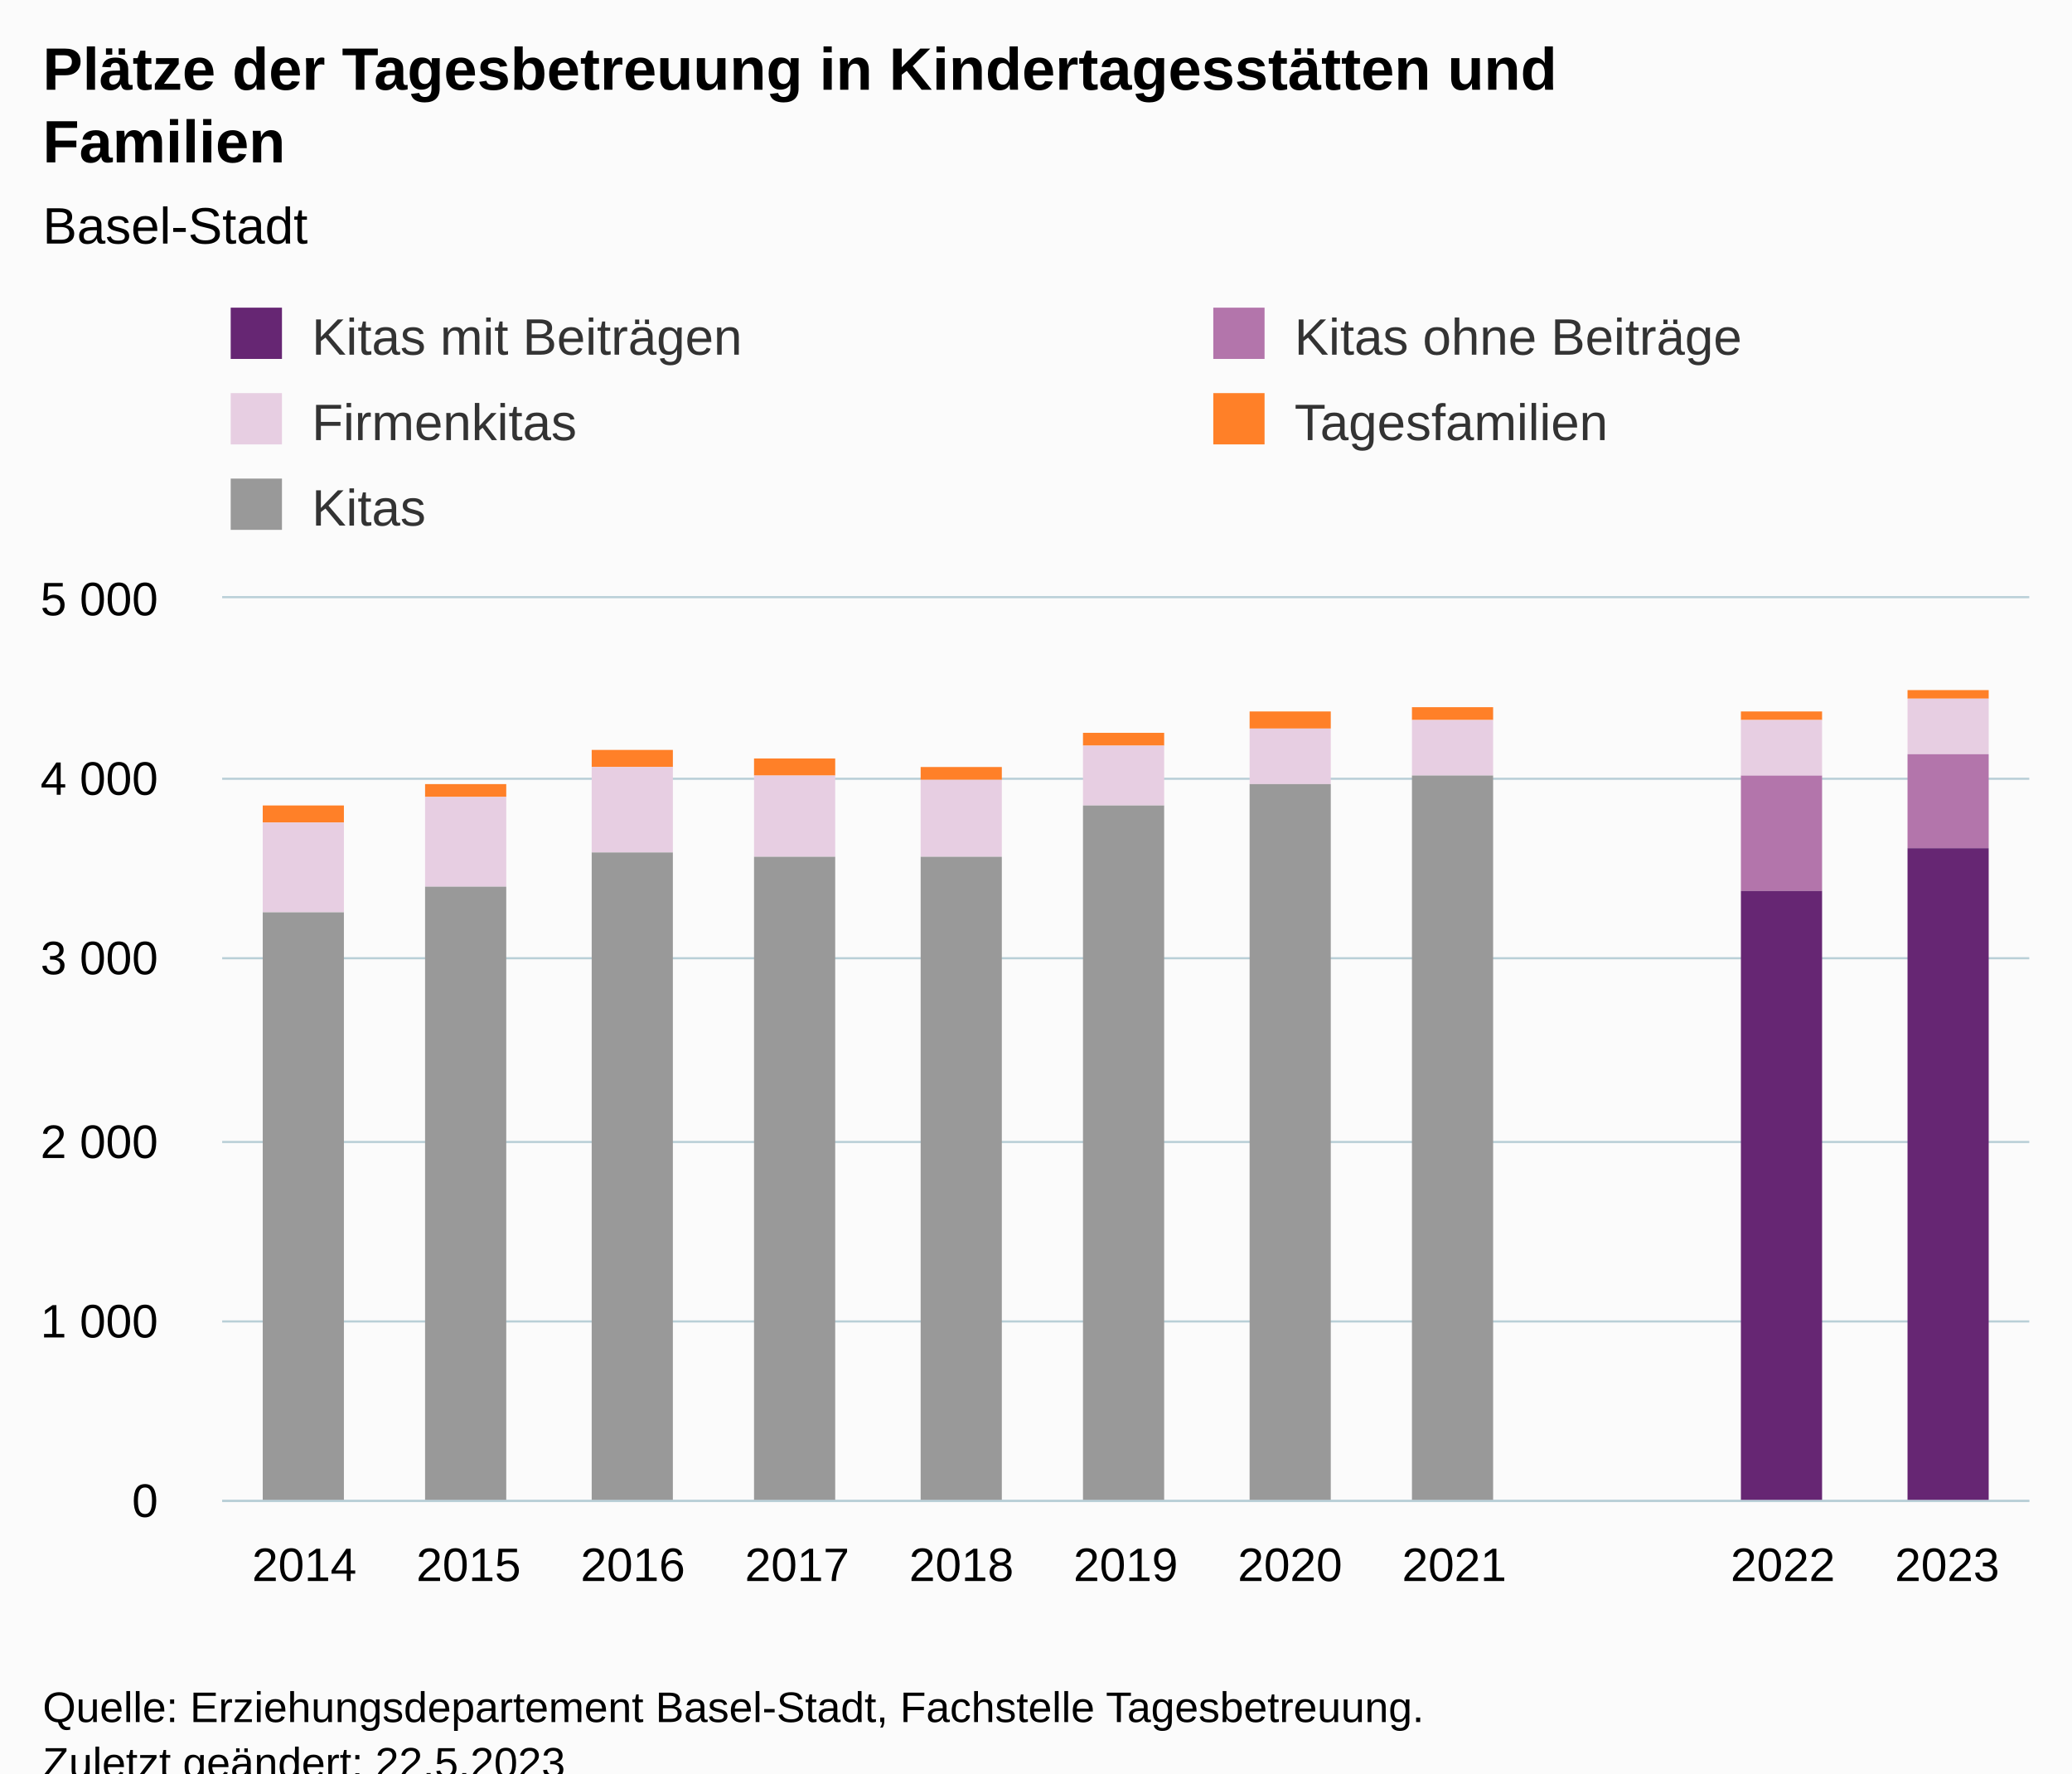
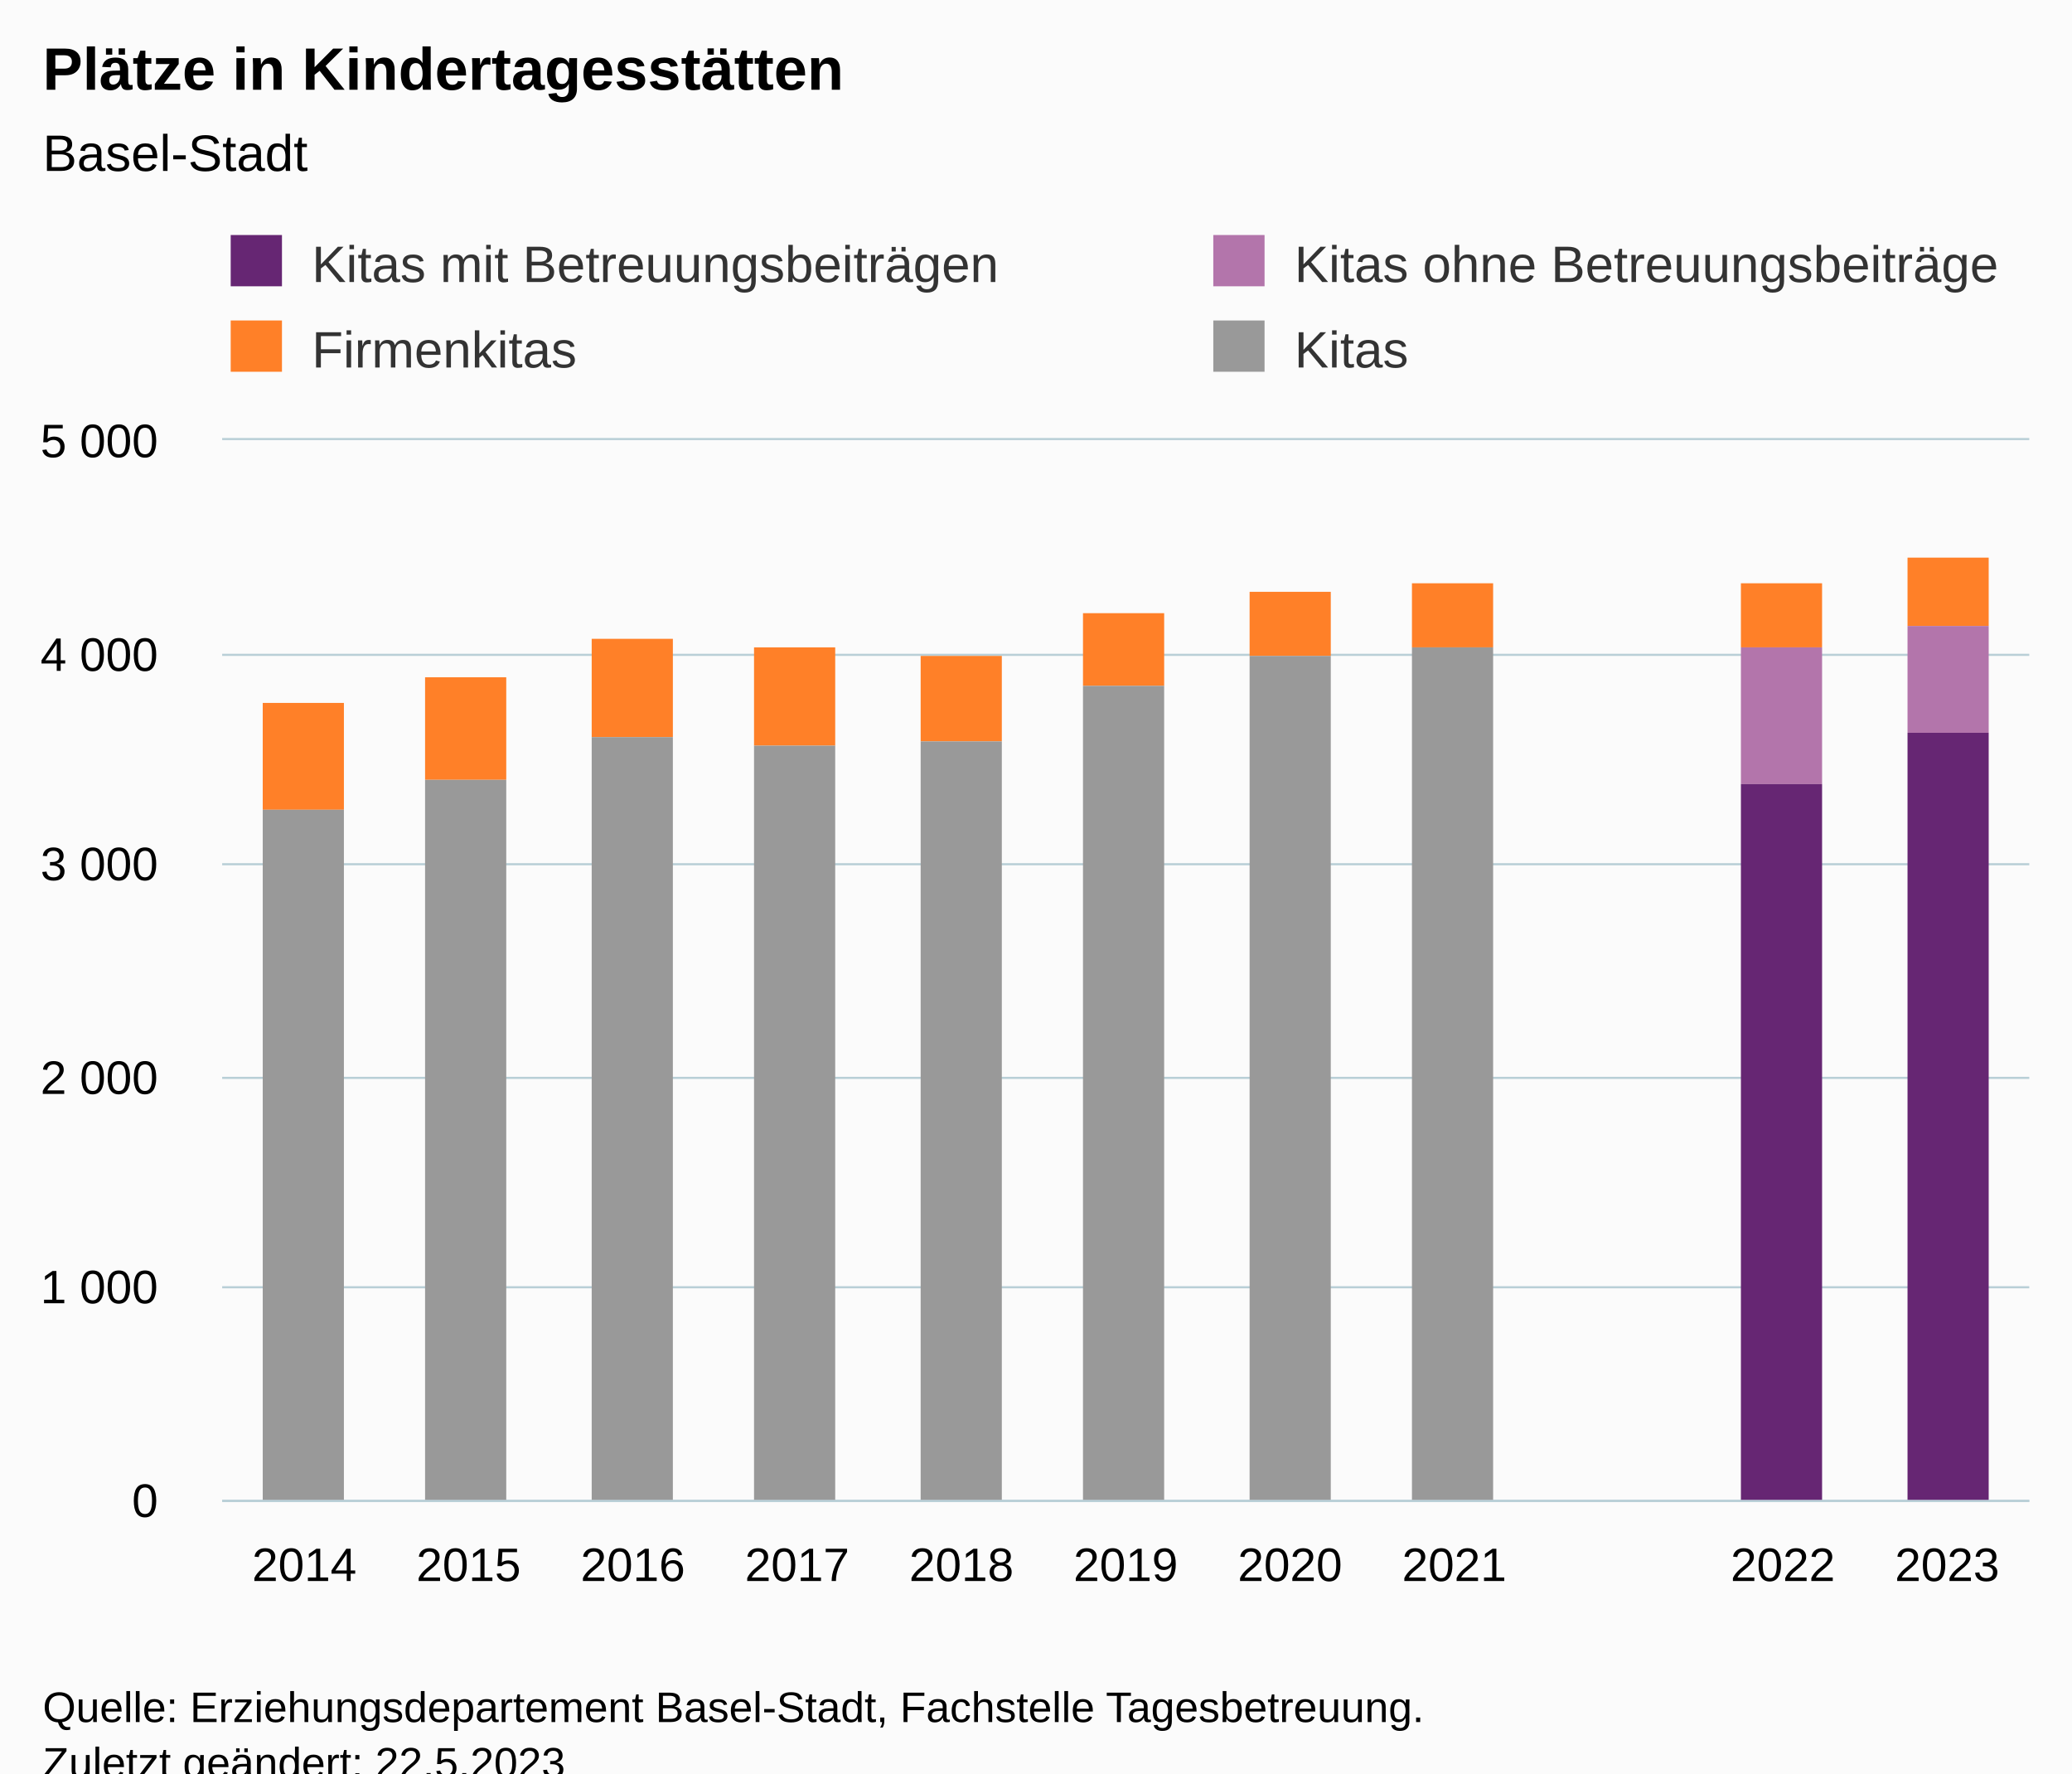
<svg xmlns="http://www.w3.org/2000/svg" version="1.1" class="highcharts-root" style="font-family:Arial;font-size:12px;" viewBox="0 0 485 415">
  <defs>
-     <clipPath id="highcharts-hvrdk1o-62-">
-       <rect x="0" y="0" width="423" height="211" fill="none" />
+     <clipPath id="highcharts-x7d4rs4-51-">
+       <rect x="0" y="0" width="423" height="248" fill="none" />
    </clipPath>
-     <clipPath id="highcharts-hvrdk1o-74-">
-       <rect x="0" y="0" width="423" height="211" fill="none" />
+     <clipPath id="highcharts-x7d4rs4-63-">
+       <rect x="0" y="0" width="423" height="248" fill="none" />
    </clipPath>
-     <clipPath id="highcharts-hvrdk1o-119-">
-       <rect x="52" y="140" width="423" height="211" fill="none" />
+     <clipPath id="highcharts-x7d4rs4-97-">
+       <rect x="52" y="103" width="423" height="248" fill="none" />
    </clipPath>
  </defs>
  <rect fill="#fbfbfb" class="highcharts-background" x="0" y="0" width="485" height="428" rx="0" ry="0" />
-   <rect fill="none" class="highcharts-plot-background" x="52" y="140" width="423" height="211" />
+   <rect fill="none" class="highcharts-plot-background" x="52" y="103" width="423" height="248" />
  <g class="highcharts-pane-group" data-z-index="0" />
  <g class="highcharts-grid highcharts-xaxis-grid" data-z-index="1">
-     <path fill="none" data-z-index="1" class="highcharts-grid-line" d="M 89.5 140 L 89.5 351" opacity="1" />
-     <path fill="none" data-z-index="1" class="highcharts-grid-line" d="M 128.5 140 L 128.5 351" opacity="1" />
-     <path fill="none" data-z-index="1" class="highcharts-grid-line" d="M 166.5 140 L 166.5 351" opacity="1" />
-     <path fill="none" data-z-index="1" class="highcharts-grid-line" d="M 205.5 140 L 205.5 351" opacity="1" />
-     <path fill="none" data-z-index="1" class="highcharts-grid-line" d="M 243.5 140 L 243.5 351" opacity="1" />
-     <path fill="none" data-z-index="1" class="highcharts-grid-line" d="M 282.5 140 L 282.5 351" opacity="1" />
-     <path fill="none" data-z-index="1" class="highcharts-grid-line" d="M 320.5 140 L 320.5 351" opacity="1" />
-     <path fill="none" data-z-index="1" class="highcharts-grid-line" d="M 359.5 140 L 359.5 351" opacity="1" />
-     <path fill="none" data-z-index="1" class="highcharts-grid-line" d="M 397.5 140 L 397.5 351" opacity="1" />
-     <path fill="none" data-z-index="1" class="highcharts-grid-line" d="M 436.5 140 L 436.5 351" opacity="1" />
-     <path fill="none" data-z-index="1" class="highcharts-grid-line" d="M 474.5 140 L 474.5 351" opacity="1" />
-     <path fill="none" data-z-index="1" class="highcharts-grid-line" d="M 51.5 140 L 51.5 351" opacity="1" />
+     <path fill="none" data-z-index="1" class="highcharts-grid-line" d="M 89.5 103 L 89.5 351" opacity="1" />
+     <path fill="none" data-z-index="1" class="highcharts-grid-line" d="M 128.5 103 L 128.5 351" opacity="1" />
+     <path fill="none" data-z-index="1" class="highcharts-grid-line" d="M 166.5 103 L 166.5 351" opacity="1" />
+     <path fill="none" data-z-index="1" class="highcharts-grid-line" d="M 205.5 103 L 205.5 351" opacity="1" />
+     <path fill="none" data-z-index="1" class="highcharts-grid-line" d="M 243.5 103 L 243.5 351" opacity="1" />
+     <path fill="none" data-z-index="1" class="highcharts-grid-line" d="M 282.5 103 L 282.5 351" opacity="1" />
+     <path fill="none" data-z-index="1" class="highcharts-grid-line" d="M 320.5 103 L 320.5 351" opacity="1" />
+     <path fill="none" data-z-index="1" class="highcharts-grid-line" d="M 359.5 103 L 359.5 351" opacity="1" />
+     <path fill="none" data-z-index="1" class="highcharts-grid-line" d="M 397.5 103 L 397.5 351" opacity="1" />
+     <path fill="none" data-z-index="1" class="highcharts-grid-line" d="M 436.5 103 L 436.5 351" opacity="1" />
+     <path fill="none" data-z-index="1" class="highcharts-grid-line" d="M 474.5 103 L 474.5 351" opacity="1" />
+     <path fill="none" data-z-index="1" class="highcharts-grid-line" d="M 51.5 103 L 51.5 351" opacity="1" />
  </g>
  <g class="highcharts-grid highcharts-yaxis-grid" data-z-index="1">
    <path fill="none" stroke="#B9CFD7" stroke-width="0.5" data-z-index="1" class="highcharts-grid-line" d="M 52 351.25 L 475 351.25" opacity="1" />
-     <path fill="none" stroke="#B9CFD7" stroke-width="0.5" data-z-index="1" class="highcharts-grid-line" d="M 52 309.25 L 475 309.25" opacity="1" />
-     <path fill="none" stroke="#B9CFD7" stroke-width="0.5" data-z-index="1" class="highcharts-grid-line" d="M 52 267.25 L 475 267.25" opacity="1" />
-     <path fill="none" stroke="#B9CFD7" stroke-width="0.5" data-z-index="1" class="highcharts-grid-line" d="M 52 224.25 L 475 224.25" opacity="1" />
-     <path fill="none" stroke="#B9CFD7" stroke-width="0.5" data-z-index="1" class="highcharts-grid-line" d="M 52 182.25 L 475 182.25" opacity="1" />
-     <path fill="none" stroke="#B9CFD7" stroke-width="0.5" data-z-index="1" class="highcharts-grid-line" d="M 52 139.75 L 475 139.75" opacity="1" />
+     <path fill="none" stroke="#B9CFD7" stroke-width="0.5" data-z-index="1" class="highcharts-grid-line" d="M 52 301.25 L 475 301.25" opacity="1" />
+     <path fill="none" stroke="#B9CFD7" stroke-width="0.5" data-z-index="1" class="highcharts-grid-line" d="M 52 252.25 L 475 252.25" opacity="1" />
+     <path fill="none" stroke="#B9CFD7" stroke-width="0.5" data-z-index="1" class="highcharts-grid-line" d="M 52 202.25 L 475 202.25" opacity="1" />
+     <path fill="none" stroke="#B9CFD7" stroke-width="0.5" data-z-index="1" class="highcharts-grid-line" d="M 52 153.25 L 475 153.25" opacity="1" />
+     <path fill="none" stroke="#B9CFD7" stroke-width="0.5" data-z-index="1" class="highcharts-grid-line" d="M 52 102.75 L 475 102.75" opacity="1" />
  </g>
-   <rect fill="none" class="highcharts-plot-border" data-z-index="1" x="52" y="140" width="423" height="211" />
+   <rect fill="none" class="highcharts-plot-border" data-z-index="1" x="52" y="103" width="423" height="248" />
  <g class="highcharts-axis highcharts-xaxis" data-z-index="2">
    <path fill="none" class="highcharts-axis-line" stroke="#B9CFD7" stroke-width="0.5" data-z-index="7" d="M 52 351.25 L 475 351.25" />
  </g>
  <g class="highcharts-axis highcharts-yaxis" data-z-index="2">
-     <path fill="none" class="highcharts-axis-line" data-z-index="7" d="M 52 140 L 52 351" />
+     <path fill="none" class="highcharts-axis-line" data-z-index="7" d="M 52 103 L 52 351" />
  </g>
  <g class="highcharts-series-group" data-z-index="3">
-     <g class="highcharts-series highcharts-series-0 highcharts-column-series" data-z-index="0.1" opacity="1" transform="translate(52,140) scale(1 1)" clip-path="url(#highcharts-hvrdk1o-74-)">
-       <rect x="9.5" y="48.5" width="19" height="4" fill="#FF8028" stroke="#ffffff" stroke-width="1e-7" opacity="1" class="highcharts-point" />
-       <rect x="47.5" y="43.5" width="19" height="3" fill="#FF8028" stroke="#ffffff" stroke-width="1e-7" opacity="1" class="highcharts-point" />
-       <rect x="86.5" y="35.5" width="19" height="4" fill="#FF8028" stroke="#ffffff" stroke-width="1e-7" opacity="1" class="highcharts-point" />
-       <rect x="124.5" y="37.5" width="19" height="4" fill="#FF8028" stroke="#ffffff" stroke-width="1e-7" opacity="1" class="highcharts-point" />
-       <rect x="163.5" y="39.5" width="19" height="3" fill="#FF8028" stroke="#ffffff" stroke-width="1e-7" opacity="1" class="highcharts-point" />
-       <rect x="201.5" y="31.5" width="19" height="3" fill="#FF8028" stroke="#ffffff" stroke-width="1e-7" opacity="1" class="highcharts-point" />
-       <rect x="240.5" y="26.5" width="19" height="4" fill="#FF8028" stroke="#ffffff" stroke-width="1e-7" opacity="1" class="highcharts-point" />
-       <rect x="278.5" y="25.5" width="19" height="3" fill="#FF8028" stroke="#ffffff" stroke-width="1e-7" opacity="1" class="highcharts-point" />
-       <rect x="317.5" y="211.5" width="19" height="0" fill="#FF8028" stroke="#ffffff" stroke-width="1e-7" opacity="1" class="highcharts-point highcharts-null-point" />
-       <rect x="355.5" y="26.5" width="19" height="2" fill="#FF8028" stroke="#ffffff" stroke-width="1e-7" opacity="1" class="highcharts-point" />
-       <rect x="394.5" y="21.5" width="19" height="2" fill="#FF8028" stroke="#ffffff" stroke-width="1e-7" opacity="1" class="highcharts-point" />
+     <g class="highcharts-series highcharts-series-0 highcharts-column-series" data-z-index="0.1" opacity="1" transform="translate(52,103) scale(1 1)" clip-path="url(#highcharts-x7d4rs4-63-)">
+       <rect x="9.5" y="61.5" width="19" height="25" fill="#FF8028" stroke="#ffffff" stroke-width="1e-7" opacity="1" class="highcharts-point" />
+       <rect x="47.5" y="55.5" width="19" height="24" fill="#FF8028" stroke="#ffffff" stroke-width="1e-7" opacity="1" class="highcharts-point" />
+       <rect x="86.5" y="46.5" width="19" height="23" fill="#FF8028" stroke="#ffffff" stroke-width="1e-7" opacity="1" class="highcharts-point" />
+       <rect x="124.5" y="48.5" width="19" height="23" fill="#FF8028" stroke="#ffffff" stroke-width="1e-7" opacity="1" class="highcharts-point" />
+       <rect x="163.5" y="50.5" width="19" height="20" fill="#FF8028" stroke="#ffffff" stroke-width="1e-7" opacity="1" class="highcharts-point" />
+       <rect x="201.5" y="40.5" width="19" height="17" fill="#FF8028" stroke="#ffffff" stroke-width="1e-7" opacity="1" class="highcharts-point" />
+       <rect x="240.5" y="35.5" width="19" height="15" fill="#FF8028" stroke="#ffffff" stroke-width="1e-7" opacity="1" class="highcharts-point" />
+       <rect x="278.5" y="33.5" width="19" height="15" fill="#FF8028" stroke="#ffffff" stroke-width="1e-7" opacity="1" class="highcharts-point" />
+       <rect x="317.5" y="248.5" width="19" height="0" fill="#FF8028" stroke="#ffffff" stroke-width="1e-7" opacity="1" class="highcharts-point highcharts-null-point" />
+       <rect x="355.5" y="33.5" width="19" height="15" fill="#FF8028" stroke="#ffffff" stroke-width="1e-7" opacity="1" class="highcharts-point" />
+       <rect x="394.5" y="27.5" width="19" height="16" fill="#FF8028" stroke="#ffffff" stroke-width="1e-7" opacity="1" class="highcharts-point" />
    </g>
-     <g class="highcharts-markers highcharts-series-0 highcharts-column-series" data-z-index="0.1" opacity="1" transform="translate(52,140) scale(1 1)" clip-path="none" />
-     <g class="highcharts-series highcharts-series-1 highcharts-column-series" data-z-index="0.1" opacity="1" transform="translate(52,140) scale(1 1)" clip-path="url(#highcharts-hvrdk1o-74-)">
-       <rect x="9.5" y="52.5" width="19" height="21" fill="#E7CEE2" stroke="#ffffff" stroke-width="1e-7" opacity="1" class="highcharts-point" />
-       <rect x="47.5" y="46.5" width="19" height="21" fill="#E7CEE2" stroke="#ffffff" stroke-width="1e-7" opacity="1" class="highcharts-point" />
-       <rect x="86.5" y="39.5" width="19" height="20" fill="#E7CEE2" stroke="#ffffff" stroke-width="1e-7" opacity="1" class="highcharts-point" />
-       <rect x="124.5" y="41.5" width="19" height="19" fill="#E7CEE2" stroke="#ffffff" stroke-width="1e-7" opacity="1" class="highcharts-point" />
-       <rect x="163.5" y="42.5" width="19" height="18" fill="#E7CEE2" stroke="#ffffff" stroke-width="1e-7" opacity="1" class="highcharts-point" />
-       <rect x="201.5" y="34.5" width="19" height="14" fill="#E7CEE2" stroke="#ffffff" stroke-width="1e-7" opacity="1" class="highcharts-point" />
-       <rect x="240.5" y="30.5" width="19" height="13" fill="#E7CEE2" stroke="#ffffff" stroke-width="1e-7" opacity="1" class="highcharts-point" />
-       <rect x="278.5" y="28.5" width="19" height="13" fill="#E7CEE2" stroke="#ffffff" stroke-width="1e-7" opacity="1" class="highcharts-point" />
-       <rect x="317.5" y="211.5" width="19" height="0" fill="#E7CEE2" stroke="#ffffff" stroke-width="1e-7" opacity="1" class="highcharts-point highcharts-null-point" />
-       <rect x="355.5" y="28.5" width="19" height="13" fill="#E7CEE2" stroke="#ffffff" stroke-width="1e-7" opacity="1" class="highcharts-point" />
-       <rect x="394.5" y="23.5" width="19" height="13" fill="#E7CEE2" stroke="#ffffff" stroke-width="1e-7" opacity="1" class="highcharts-point" />
+     <g class="highcharts-markers highcharts-series-0 highcharts-column-series" data-z-index="0.1" opacity="1" transform="translate(52,103) scale(1 1)" clip-path="none" />
+     <g class="highcharts-series highcharts-series-1 highcharts-column-series" data-z-index="0.1" opacity="1" transform="translate(52,103) scale(1 1)" clip-path="url(#highcharts-x7d4rs4-63-)">
+       <rect x="355.5" y="48.5" width="19" height="32" fill="#B375AB" stroke="#ffffff" stroke-width="1e-7" opacity="1" class="highcharts-point" />
+       <rect x="394.5" y="43.5" width="19" height="25" fill="#B375AB" stroke="#ffffff" stroke-width="1e-7" opacity="1" class="highcharts-point" />
    </g>
-     <g class="highcharts-markers highcharts-series-1 highcharts-column-series" data-z-index="0.1" opacity="1" transform="translate(52,140) scale(1 1)" clip-path="none" />
-     <g class="highcharts-series highcharts-series-2 highcharts-column-series" data-z-index="0.1" opacity="1" transform="translate(52,140) scale(1 1)" clip-path="url(#highcharts-hvrdk1o-74-)">
-       <rect x="355.5" y="41.5" width="19" height="27" fill="#B375AB" stroke="#ffffff" stroke-width="1e-7" opacity="1" class="highcharts-point" />
-       <rect x="394.5" y="36.5" width="19" height="22" fill="#B375AB" stroke="#ffffff" stroke-width="1e-7" opacity="1" class="highcharts-point" />
+     <g class="highcharts-markers highcharts-series-1 highcharts-column-series" data-z-index="0.1" opacity="1" transform="translate(52,103) scale(1 1)" clip-path="none" />
+     <g class="highcharts-series highcharts-series-2 highcharts-column-series" data-z-index="0.1" opacity="1" transform="translate(52,103) scale(1 1)" clip-path="url(#highcharts-x7d4rs4-63-)">
+       <rect x="355.5" y="80.5" width="19" height="168" fill="#662673" stroke="#ffffff" stroke-width="1e-7" opacity="1" class="highcharts-point" />
+       <rect x="394.5" y="68.5" width="19" height="180" fill="#662673" stroke="#ffffff" stroke-width="1e-7" opacity="1" class="highcharts-point" />
    </g>
-     <g class="highcharts-markers highcharts-series-2 highcharts-column-series" data-z-index="0.1" opacity="1" transform="translate(52,140) scale(1 1)" clip-path="none" />
-     <g class="highcharts-series highcharts-series-3 highcharts-column-series" data-z-index="0.1" opacity="1" transform="translate(52,140) scale(1 1)" clip-path="url(#highcharts-hvrdk1o-74-)">
-       <rect x="355.5" y="68.5" width="19" height="143" fill="#662673" stroke="#ffffff" stroke-width="1e-7" opacity="1" class="highcharts-point" />
-       <rect x="394.5" y="58.5" width="19" height="153" fill="#662673" stroke="#ffffff" stroke-width="1e-7" opacity="1" class="highcharts-point" />
+     <g class="highcharts-markers highcharts-series-2 highcharts-column-series" data-z-index="0.1" opacity="1" transform="translate(52,103) scale(1 1)" clip-path="none" />
+     <g class="highcharts-series highcharts-series-3 highcharts-column-series" data-z-index="0.1" opacity="1" transform="translate(52,103) scale(1 1)" clip-path="url(#highcharts-x7d4rs4-63-)">
+       <rect x="9.5" y="86.5" width="19" height="162" fill="#999999" stroke="#ffffff" stroke-width="1e-7" opacity="1" class="highcharts-point" />
+       <rect x="47.5" y="79.5" width="19" height="169" fill="#999999" stroke="#ffffff" stroke-width="1e-7" opacity="1" class="highcharts-point" />
+       <rect x="86.5" y="69.5" width="19" height="179" fill="#999999" stroke="#ffffff" stroke-width="1e-7" opacity="1" class="highcharts-point" />
+       <rect x="124.5" y="71.5" width="19" height="177" fill="#999999" stroke="#ffffff" stroke-width="1e-7" opacity="1" class="highcharts-point" />
+       <rect x="163.5" y="70.5" width="19" height="178" fill="#999999" stroke="#ffffff" stroke-width="1e-7" opacity="1" class="highcharts-point" />
+       <rect x="201.5" y="57.5" width="19" height="191" fill="#999999" stroke="#ffffff" stroke-width="1e-7" opacity="1" class="highcharts-point" />
+       <rect x="240.5" y="50.5" width="19" height="198" fill="#999999" stroke="#ffffff" stroke-width="1e-7" opacity="1" class="highcharts-point" />
+       <rect x="278.5" y="48.5" width="19" height="200" fill="#999999" stroke="#ffffff" stroke-width="1e-7" opacity="1" class="highcharts-point" />
+       <rect x="317.5" y="248.5" width="19" height="0" fill="#999999" stroke="#ffffff" stroke-width="1e-7" opacity="1" class="highcharts-point highcharts-null-point" />
    </g>
-     <g class="highcharts-markers highcharts-series-3 highcharts-column-series" data-z-index="0.1" opacity="1" transform="translate(52,140) scale(1 1)" clip-path="none" />
-     <g class="highcharts-series highcharts-series-4 highcharts-column-series" data-z-index="0.1" opacity="1" transform="translate(52,140) scale(1 1)" clip-path="url(#highcharts-hvrdk1o-74-)">
-       <rect x="9.5" y="73.5" width="19" height="138" fill="#999999" stroke="#ffffff" stroke-width="1e-7" opacity="1" class="highcharts-point" />
-       <rect x="47.5" y="67.5" width="19" height="144" fill="#999999" stroke="#ffffff" stroke-width="1e-7" opacity="1" class="highcharts-point" />
-       <rect x="86.5" y="59.5" width="19" height="152" fill="#999999" stroke="#ffffff" stroke-width="1e-7" opacity="1" class="highcharts-point" />
-       <rect x="124.5" y="60.5" width="19" height="151" fill="#999999" stroke="#ffffff" stroke-width="1e-7" opacity="1" class="highcharts-point" />
-       <rect x="163.5" y="60.5" width="19" height="151" fill="#999999" stroke="#ffffff" stroke-width="1e-7" opacity="1" class="highcharts-point" />
-       <rect x="201.5" y="48.5" width="19" height="163" fill="#999999" stroke="#ffffff" stroke-width="1e-7" opacity="1" class="highcharts-point" />
-       <rect x="240.5" y="43.5" width="19" height="168" fill="#999999" stroke="#ffffff" stroke-width="1e-7" opacity="1" class="highcharts-point" />
-       <rect x="278.5" y="41.5" width="19" height="170" fill="#999999" stroke="#ffffff" stroke-width="1e-7" opacity="1" class="highcharts-point" />
-       <rect x="317.5" y="211.5" width="19" height="0" fill="#999999" stroke="#ffffff" stroke-width="1e-7" opacity="1" class="highcharts-point highcharts-null-point" />
-     </g>
-     <g class="highcharts-markers highcharts-series-4 highcharts-column-series" data-z-index="0.1" opacity="1" transform="translate(52,140) scale(1 1)" clip-path="none" />
+     <g class="highcharts-markers highcharts-series-3 highcharts-column-series" data-z-index="0.1" opacity="1" transform="translate(52,103) scale(1 1)" clip-path="none" />
  </g>
  <text x="10" text-anchor="start" class="highcharts-title" data-z-index="4" style="color:#000000;font-size:14px;font-weight:bold;fill:#000000;" y="21">
-     <tspan>Plätze der Tagesbetreuung in Kindertagesstätten und</tspan>
-     <tspan dy="17" x="10">Familien</tspan>
+     <tspan>Plätze in Kindertagesstätten</tspan>
  </text>
-   <text x="10" text-anchor="start" class="highcharts-subtitle" data-z-index="4" style="color:#000000;font-size:12px;font-weight:normal;fill:#000000;" y="57">
+   <text x="10" text-anchor="start" class="highcharts-subtitle" data-z-index="4" style="color:#000000;font-size:12px;font-weight:normal;fill:#000000;" y="40">
    <tspan>Basel-Stadt</tspan>
  </text>
  <text x="10" text-anchor="start" class="highcharts-caption" data-z-index="4" style="color:#666666;fill:#666666;" y="385" />
-   <g class="highcharts-legend" data-z-index="7" transform="translate(52,73)">
-     <rect fill="none" class="highcharts-legend-box" rx="0" ry="0" x="0" y="0" width="500" height="55" visibility="visible" />
+   <g class="highcharts-legend" data-z-index="7" transform="translate(52,56)">
+     <rect fill="none" class="highcharts-legend-box" rx="0" ry="0" x="0" y="0" width="500" height="35" visibility="visible" />
    <g data-z-index="1">
      <g>
-         <g class="highcharts-legend-item highcharts-column-series highcharts-color-undefined highcharts-series-3" data-z-index="1" transform="translate(0,-5)">
+         <g class="highcharts-legend-item highcharts-column-series highcharts-color-undefined highcharts-series-2" data-z-index="1" transform="translate(0,-5)">
          <text x="21" style="color:#333333;cursor:pointer;font-size:12px;font-weight:normal;fill:#333333;" text-anchor="start" data-z-index="2" y="15">
-             <tspan>Kitas mit Beiträgen</tspan>
+             <tspan>Kitas mit Betreuungsbeiträgen</tspan>
          </text>
          <rect x="2" y="4" width="12" height="12" fill="#662673" class="highcharts-point" data-z-index="3" />
        </g>
-         <g class="highcharts-legend-item highcharts-column-series highcharts-color-undefined highcharts-series-2" data-z-index="1" transform="translate(230,-5)">
+         <g class="highcharts-legend-item highcharts-column-series highcharts-color-undefined highcharts-series-1" data-z-index="1" transform="translate(230,-5)">
          <text x="21" y="15" style="color:#333333;cursor:pointer;font-size:12px;font-weight:normal;fill:#333333;" text-anchor="start" data-z-index="2">
-             <tspan>Kitas ohne Beiträge</tspan>
+             <tspan>Kitas ohne Betreuungsbeiträge</tspan>
          </text>
          <rect x="2" y="4" width="12" height="12" fill="#B375AB" class="highcharts-point" data-z-index="3" />
        </g>
-         <g class="highcharts-legend-item highcharts-column-series highcharts-color-undefined highcharts-series-1" data-z-index="1" transform="translate(0,15)">
+         <g class="highcharts-legend-item highcharts-column-series highcharts-color-undefined highcharts-series-0" data-z-index="1" transform="translate(0,15)">
          <text x="21" y="15" style="color:#333333;cursor:pointer;font-size:12px;font-weight:normal;fill:#333333;" text-anchor="start" data-z-index="2">
            <tspan>Firmenkitas</tspan>
          </text>
-           <rect x="2" y="4" width="12" height="12" fill="#E7CEE2" class="highcharts-point" data-z-index="3" />
-         </g>
-         <g class="highcharts-legend-item highcharts-column-series highcharts-color-undefined highcharts-series-0" data-z-index="1" transform="translate(230,15)">
-           <text x="21" y="15" style="color:#333333;cursor:pointer;font-size:12px;font-weight:normal;fill:#333333;" text-anchor="start" data-z-index="2">
-             <tspan>Tagesfamilien</tspan>
-           </text>
          <rect x="2" y="4" width="12" height="12" fill="#FF8028" class="highcharts-point" data-z-index="3" />
        </g>
-         <g class="highcharts-legend-item highcharts-column-series highcharts-color-undefined highcharts-series-4" data-z-index="1" transform="translate(0,35)">
+         <g class="highcharts-legend-item highcharts-column-series highcharts-color-undefined highcharts-series-3" data-z-index="1" transform="translate(230,15)">
          <text x="21" y="15" style="color:#333333;cursor:pointer;font-size:12px;font-weight:normal;fill:#333333;" text-anchor="start" data-z-index="2">
            <tspan>Kitas</tspan>
          </text>
          <rect x="2" y="4" width="12" height="12" fill="#999999" class="highcharts-point" data-z-index="3" />
        </g>
      </g>
    </g>
  </g>
  <g class="highcharts-axis-labels highcharts-xaxis-labels" data-z-index="7">
    <text x="71.227" style="color:#000000;cursor:default;font-size:11px;fill:#000000;" text-anchor="middle" transform="translate(0,0)" y="370" opacity="1">2014</text>
    <text x="109.682" style="color:#000000;cursor:default;font-size:11px;fill:#000000;" text-anchor="middle" transform="translate(0,0)" y="370" opacity="1">2015</text>
    <text x="148.136" style="color:#000000;cursor:default;font-size:11px;fill:#000000;" text-anchor="middle" transform="translate(0,0)" y="370" opacity="1">2016</text>
    <text x="186.591" style="color:#000000;cursor:default;font-size:11px;fill:#000000;" text-anchor="middle" transform="translate(0,0)" y="370" opacity="1">2017</text>
    <text x="225.045" style="color:#000000;cursor:default;font-size:11px;fill:#000000;" text-anchor="middle" transform="translate(0,0)" y="370" opacity="1">2018</text>
    <text x="263.5" style="color:#000000;cursor:default;font-size:11px;fill:#000000;" text-anchor="middle" transform="translate(0,0)" y="370" opacity="1">2019</text>
    <text x="301.955" style="color:#000000;cursor:default;font-size:11px;fill:#000000;" text-anchor="middle" transform="translate(0,0)" y="370" opacity="1">2020</text>
    <text x="340.409" style="color:#000000;cursor:default;font-size:11px;fill:#000000;" text-anchor="middle" transform="translate(0,0)" y="370" opacity="1">2021</text>
    <text x="378.864" style="color:#000000;cursor:default;font-size:11px;fill:#000000;" text-anchor="middle" transform="translate(0,0)" y="370" opacity="1" />
    <text x="417.318" style="color:#000000;cursor:default;font-size:11px;fill:#000000;" text-anchor="middle" transform="translate(0,0)" y="370" opacity="1">2022</text>
    <text x="455.773" style="color:#000000;cursor:default;font-size:11px;fill:#000000;" text-anchor="middle" transform="translate(0,0)" y="370" opacity="1">2023</text>
  </g>
  <g class="highcharts-axis-labels highcharts-yaxis-labels" data-z-index="7">
    <text x="37" style="color:#000000;cursor:default;font-size:11px;fill:#000000;" text-anchor="end" transform="translate(0,0)" y="355" opacity="1">0</text>
-     <text x="37" style="color:#000000;cursor:default;font-size:11px;fill:#000000;" text-anchor="end" transform="translate(0,0)" y="313" opacity="1">
+     <text x="37" style="color:#000000;cursor:default;font-size:11px;fill:#000000;" text-anchor="end" transform="translate(0,0)" y="305" opacity="1">
      <tspan>1 000</tspan>
    </text>
-     <text x="37" style="color:#000000;cursor:default;font-size:11px;fill:#000000;" text-anchor="end" transform="translate(0,0)" y="271" opacity="1">
+     <text x="37" style="color:#000000;cursor:default;font-size:11px;fill:#000000;" text-anchor="end" transform="translate(0,0)" y="256" opacity="1">
      <tspan>2 000</tspan>
    </text>
-     <text x="37" style="color:#000000;cursor:default;font-size:11px;fill:#000000;" text-anchor="end" transform="translate(0,0)" y="228" opacity="1">
+     <text x="37" style="color:#000000;cursor:default;font-size:11px;fill:#000000;" text-anchor="end" transform="translate(0,0)" y="206" opacity="1">
      <tspan>3 000</tspan>
    </text>
-     <text x="37" style="color:#000000;cursor:default;font-size:11px;fill:#000000;" text-anchor="end" transform="translate(0,0)" y="186" opacity="1">
+     <text x="37" style="color:#000000;cursor:default;font-size:11px;fill:#000000;" text-anchor="end" transform="translate(0,0)" y="157" opacity="1">
      <tspan>4 000</tspan>
    </text>
-     <text x="37" style="color:#000000;cursor:default;font-size:11px;fill:#000000;" text-anchor="end" transform="translate(0,0)" y="144" opacity="1">
+     <text x="37" style="color:#000000;cursor:default;font-size:11px;fill:#000000;" text-anchor="end" transform="translate(0,0)" y="107" opacity="1">
      <tspan>5 000</tspan>
    </text>
  </g>
  <text x="10" class="highcharts-credits" text-anchor="start" data-z-index="8" style="cursor:default;color:#000000;font-size:10px;fill:#000000;" y="403">
    <tspan>Quelle: Erziehungsdepartement Basel-Stadt, Fachstelle Tagesbetreuung.</tspan>
    <tspan x="10" dy="13">Zuletzt geändert: 22.5.2023</tspan>
  </text>
-   <g class="highcharts-control-points" data-z-index="99" clip-path="url(#highcharts-hvrdk1o-119-)" />
+   <g class="highcharts-control-points" data-z-index="99" clip-path="url(#highcharts-x7d4rs4-97-)" />
</svg>
